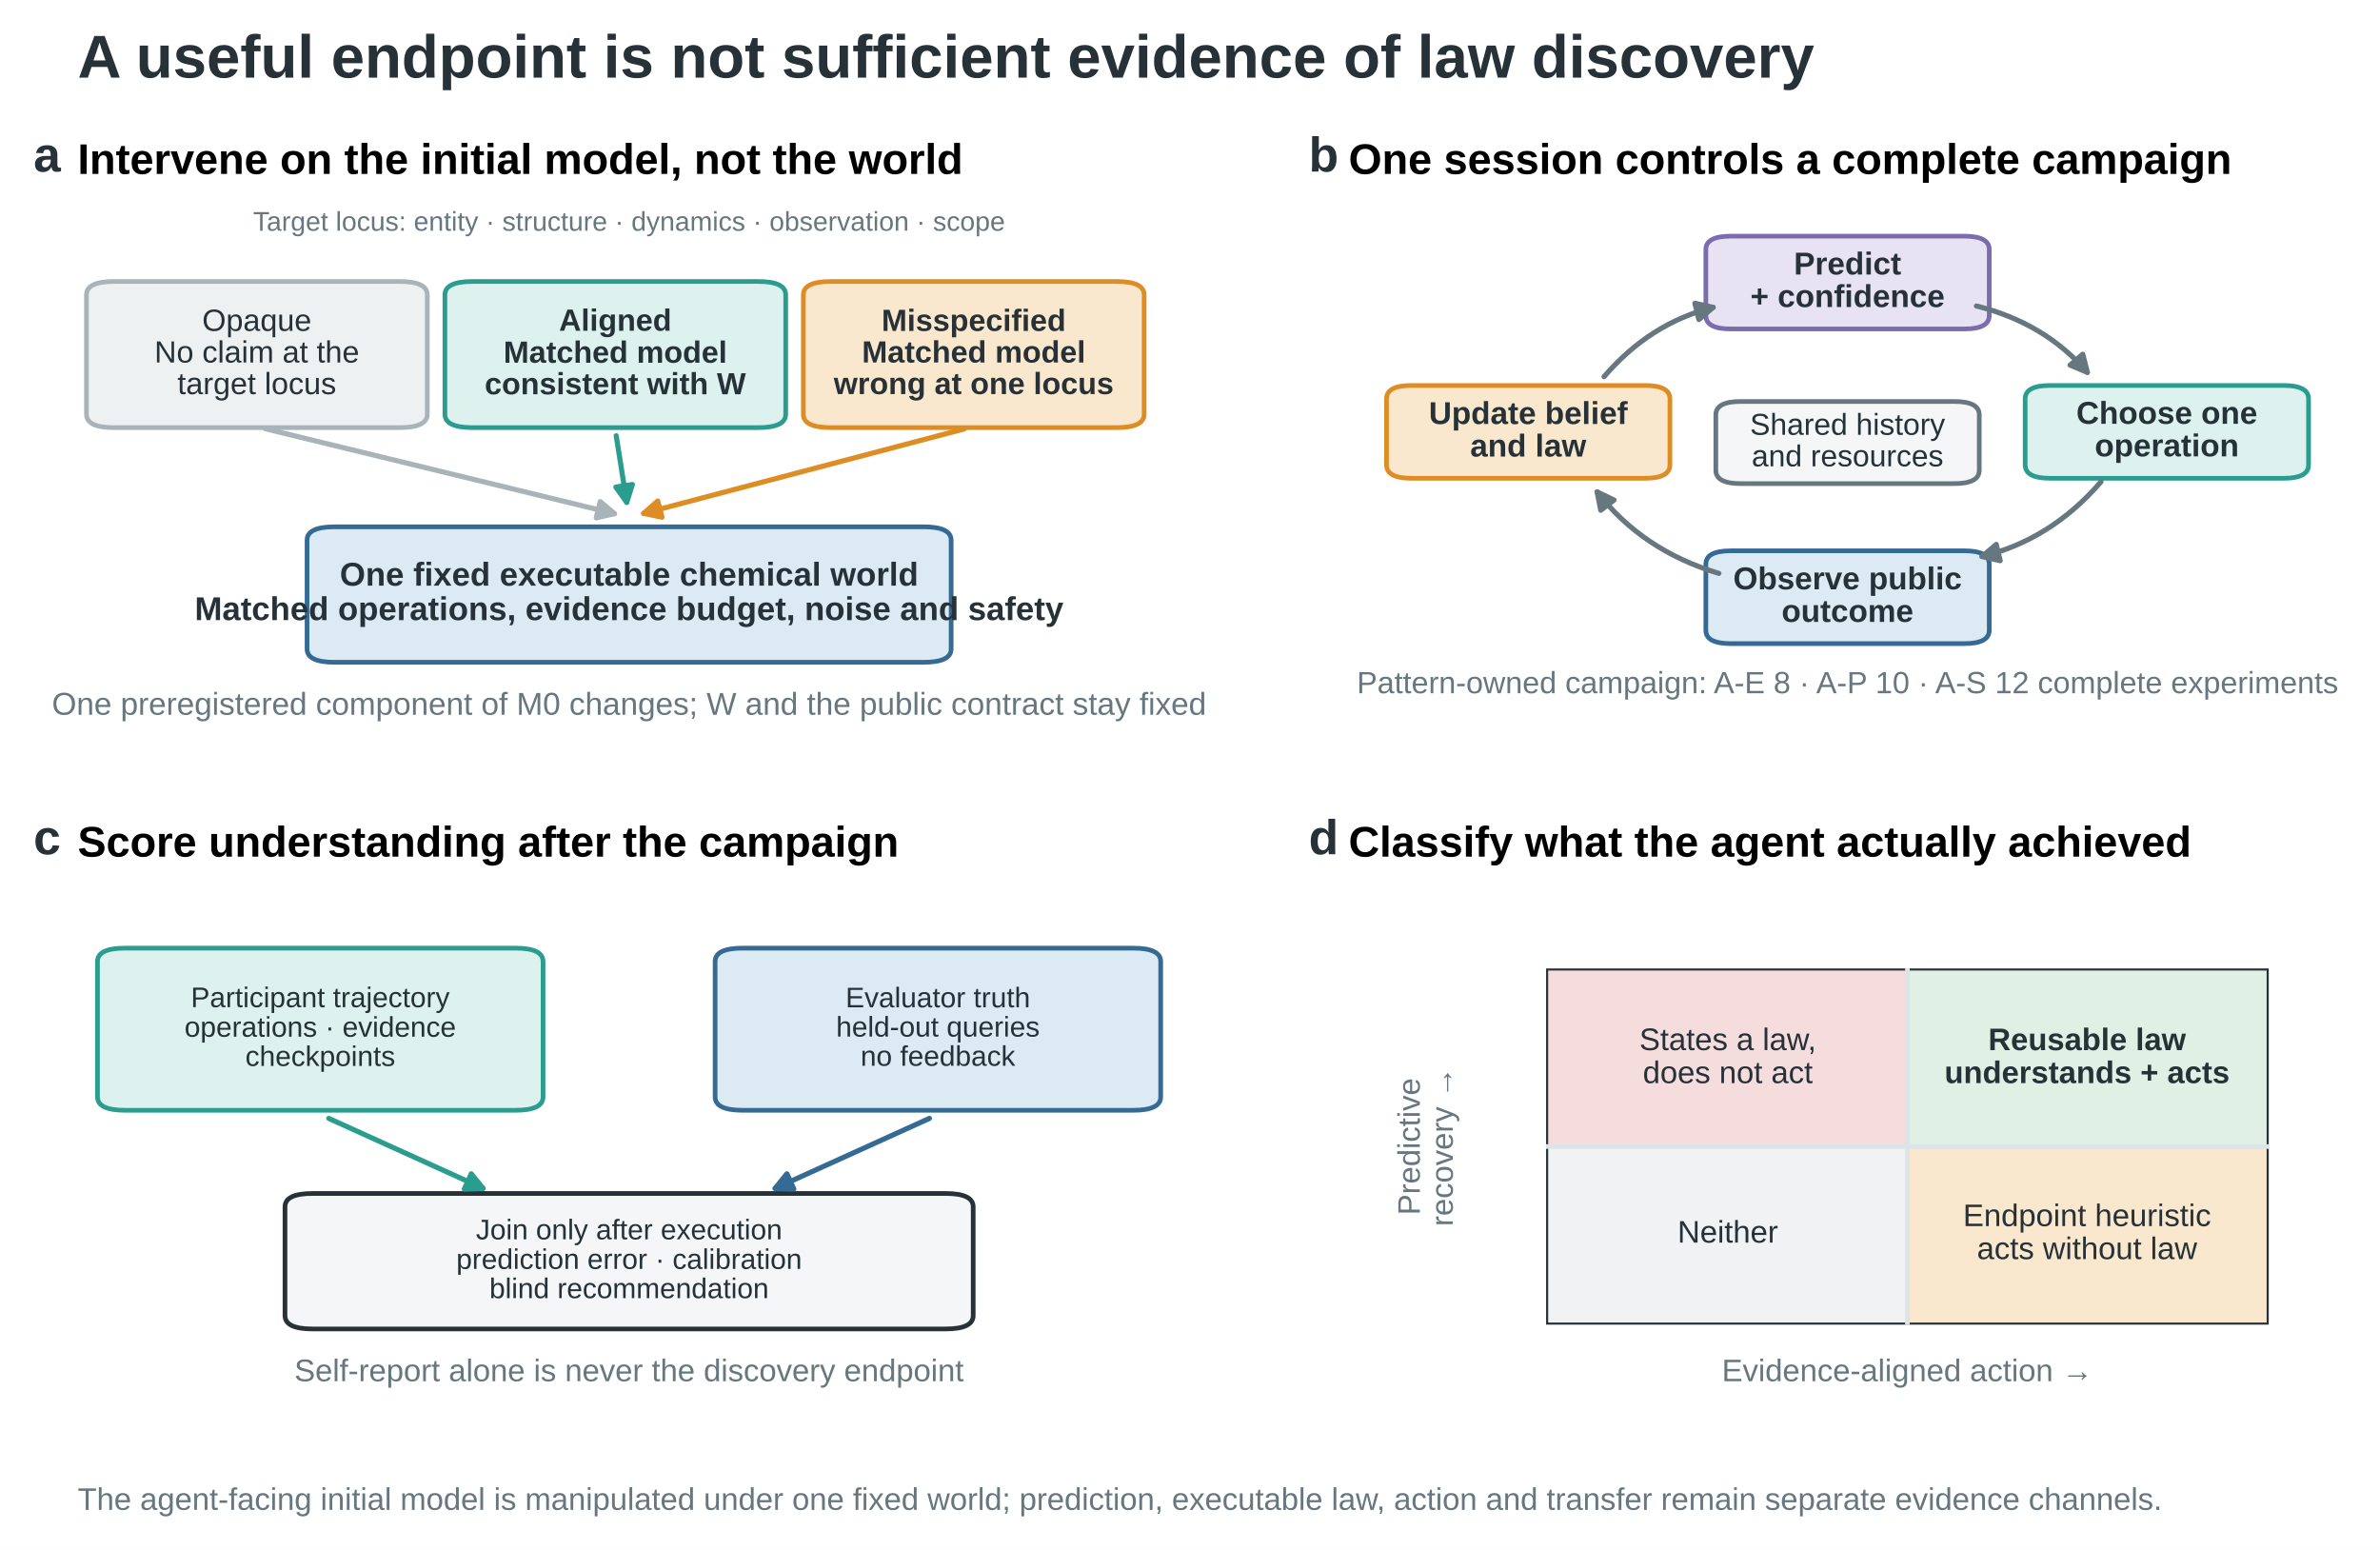
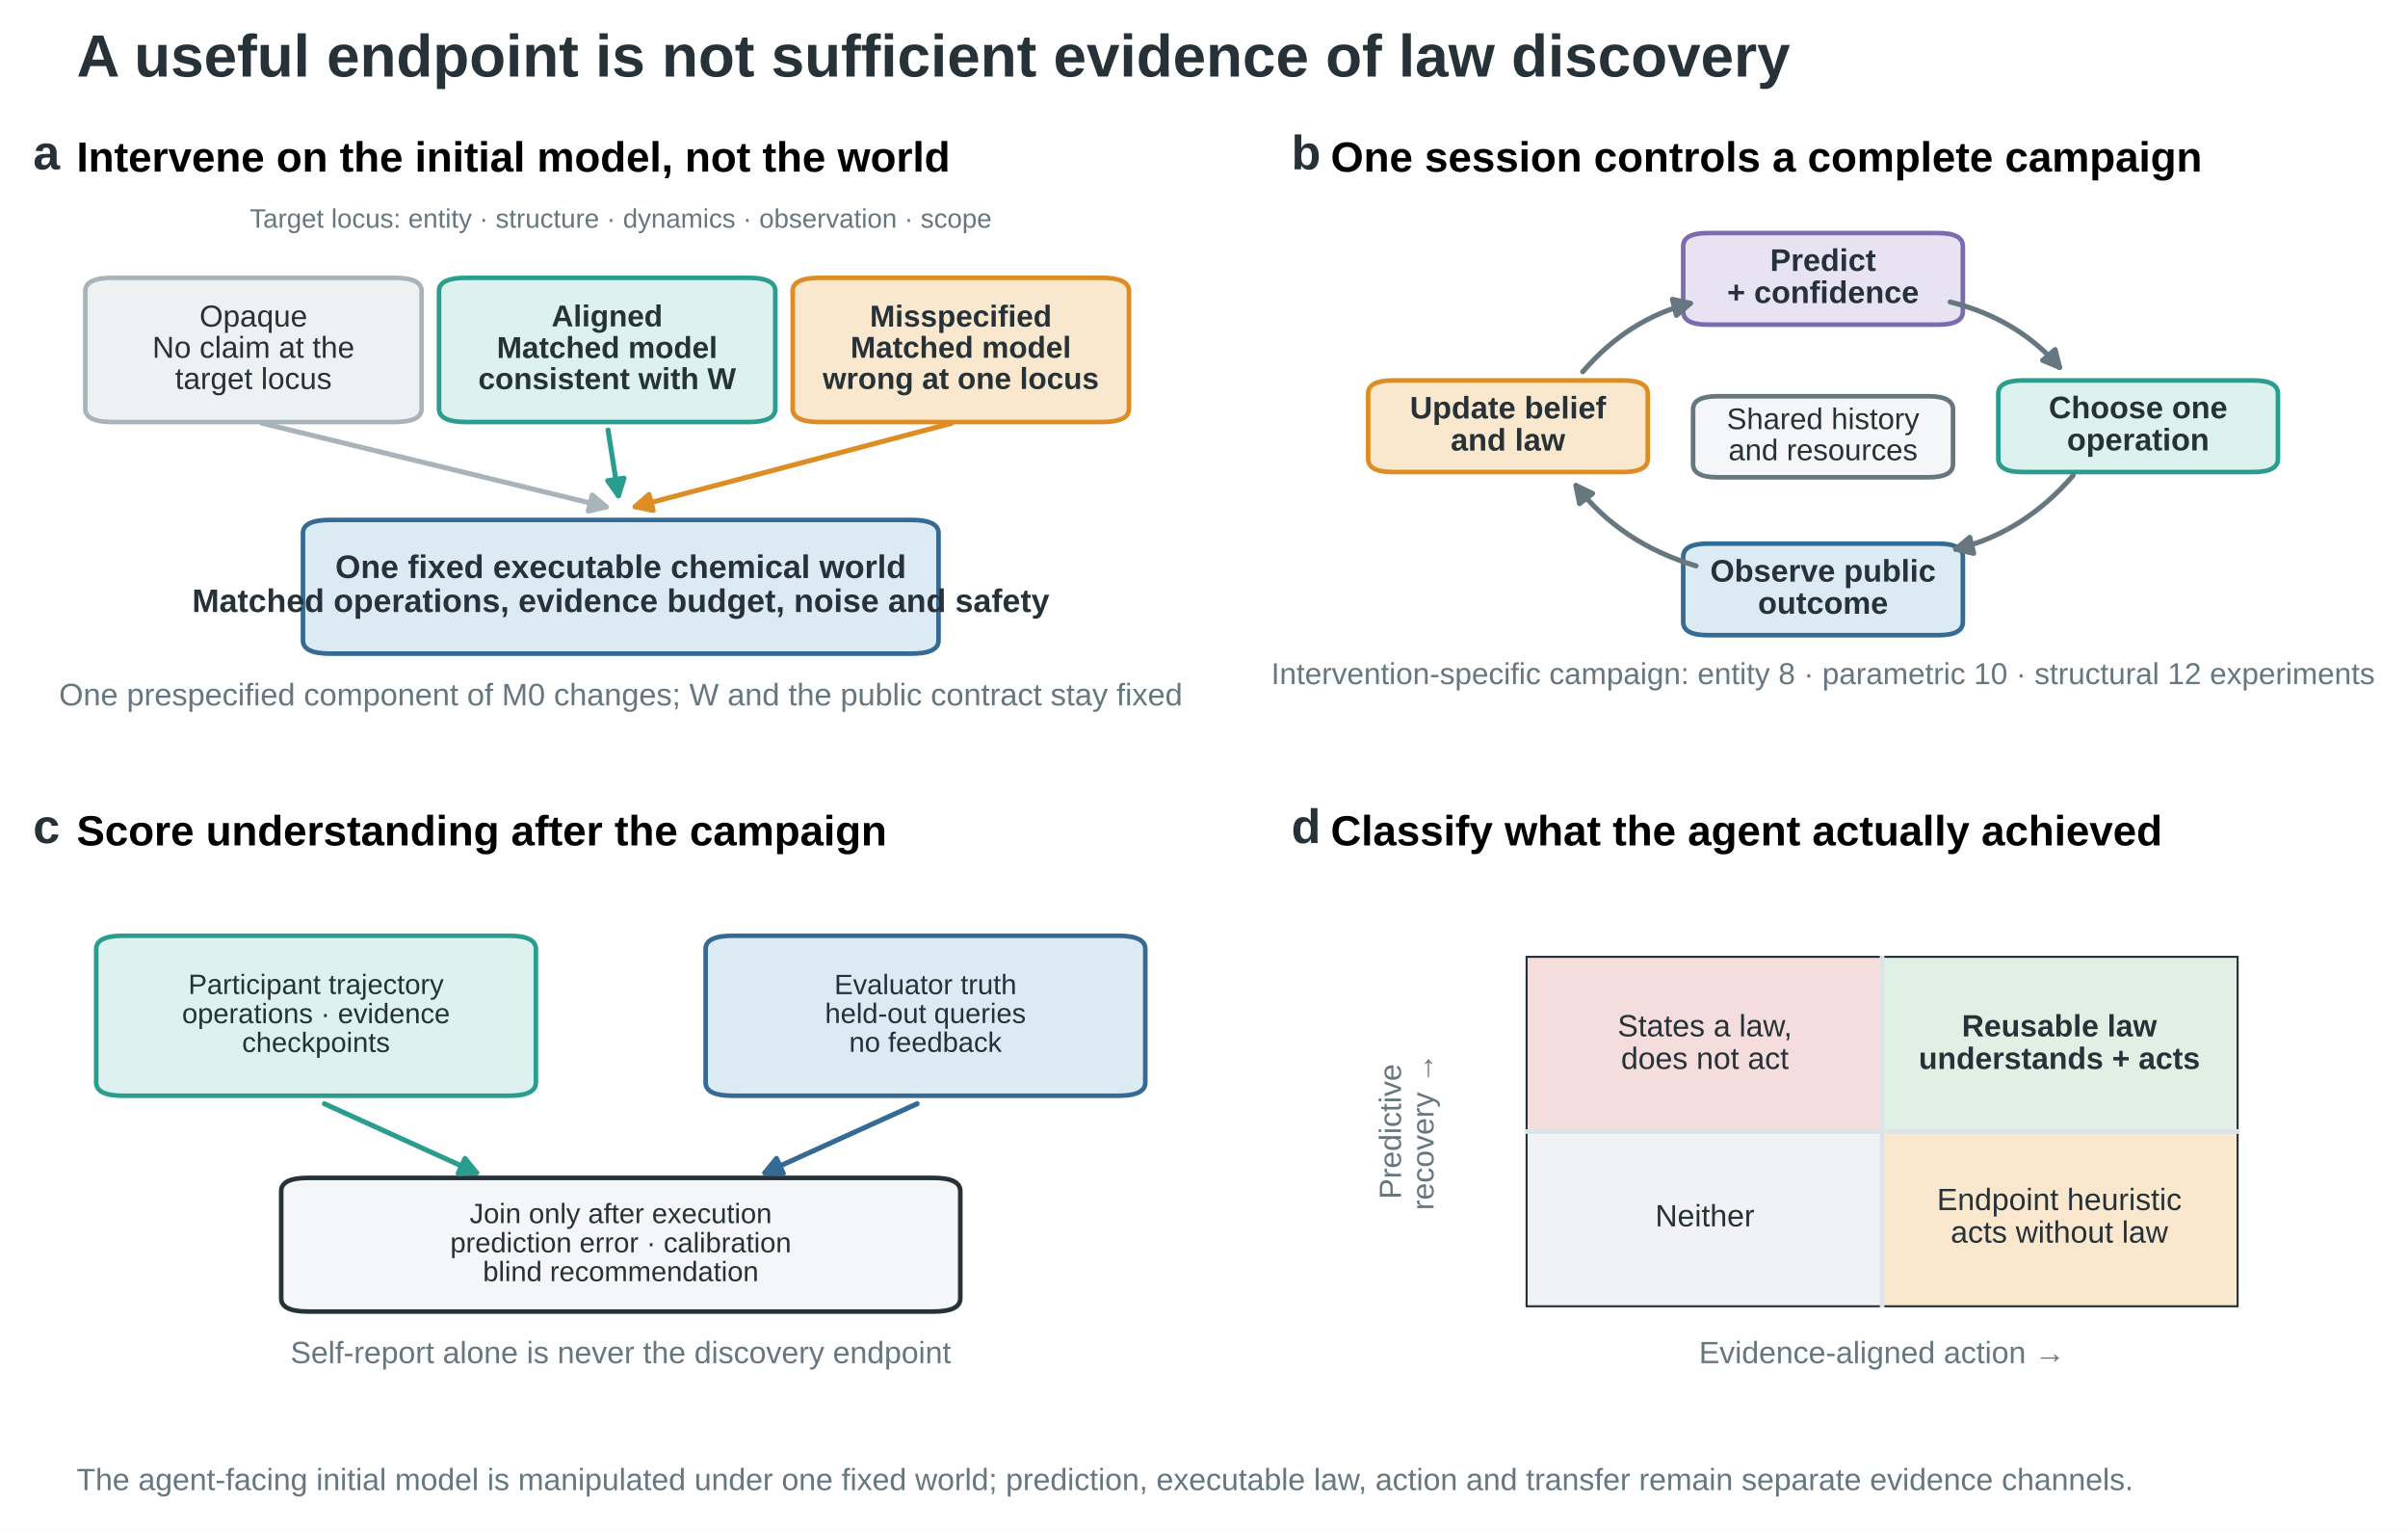
- <svg xmlns="http://www.w3.org/2000/svg" width="511.171pt" height="332.866pt" viewBox="0 0 511.171 332.866" version="1.1">
+ <svg xmlns="http://www.w3.org/2000/svg" width="524.138pt" height="332.866pt" viewBox="0 0 524.138 332.866" version="1.1">
  <defs>
    <style type="text/css">*{stroke-linejoin: round; stroke-linecap: butt}</style>
  </defs>
  <g id="figure_1">
    <g id="patch_1">
-       <path d="M 0 332.866 L 511.171 332.866 L 511.171 0 L 0 0 z " style="fill: #ffffff" />
+       <path d="M 0 332.866 L 524.138 332.866 L 524.138 0 L 0 0 z " style="fill: #ffffff" />
    </g>
    <g id="axes_1">
      <g id="patch_2">
        <path d="M 24.492 91.834 L 85.844 91.834 Q 91.766 91.834 91.766 88.97 L 91.766 63.314 Q 91.766 60.451 85.844 60.451 L 24.492 60.451 Q 18.57 60.451 18.57 63.314 L 18.57 88.97 Q 18.57 91.834 24.492 91.834 z " clip-path="url(#p7e78df8d4a)" style="fill: #eef1f2; stroke: #a8b4ba; stroke-linejoin: miter" />
      </g>
      <g id="patch_3">
        <path d="M 56.992 92.077 Q 95.083 101.341 131.98 110.314 " clip-path="url(#p7e78df8d4a)" style="fill: none; stroke: #a8b4ba; stroke-width: 1.1; stroke-linecap: round" />
        <path d="M 128.907 107.714 L 131.98 110.314 L 128.056 111.212 z " clip-path="url(#p7e78df8d4a)" style="fill: #a8b4ba; stroke: #a8b4ba; stroke-width: 1.1; stroke-linecap: round" />
      </g>
      <g id="patch_4">
        <path d="M 101.478 91.834 L 162.83 91.834 Q 168.752 91.834 168.752 88.97 L 168.752 63.314 Q 168.752 60.451 162.83 60.451 L 101.478 60.451 Q 95.556 60.451 95.556 63.314 L 95.556 88.97 Q 95.556 91.834 101.478 91.834 z " clip-path="url(#p7e78df8d4a)" style="fill: #ddf2ee; stroke: #2a9d8f; stroke-linejoin: miter" />
      </g>
      <g id="patch_5">
        <path d="M 132.348 93.578 Q 133.575 101.338 134.61 107.883 " clip-path="url(#p7e78df8d4a)" style="fill: none; stroke: #2a9d8f; stroke-width: 1.1; stroke-linecap: round" />
        <path d="M 135.826 104.046 L 134.61 107.883 L 132.27 104.609 z " clip-path="url(#p7e78df8d4a)" style="fill: #2a9d8f; stroke: #2a9d8f; stroke-width: 1.1; stroke-linecap: round" />
      </g>
      <g id="patch_6">
        <path d="M 178.464 91.834 L 239.816 91.834 Q 245.738 91.834 245.738 88.97 L 245.738 63.314 Q 245.738 60.451 239.816 60.451 L 178.464 60.451 Q 172.542 60.451 172.542 63.314 L 172.542 88.97 Q 172.542 91.834 178.464 91.834 z " clip-path="url(#p7e78df8d4a)" style="fill: #f9e8ce; stroke: #dd8d24; stroke-linejoin: miter" />
      </g>
      <g id="patch_7">
        <path d="M 207.087 92.115 Q 172.07 101.34 138.242 110.252 " clip-path="url(#p7e78df8d4a)" style="fill: none; stroke: #dd8d24; stroke-width: 1.1; stroke-linecap: round" />
        <path d="M 142.181 111.076 L 138.242 110.252 L 141.264 107.595 z " clip-path="url(#p7e78df8d4a)" style="fill: #dd8d24; stroke: #dd8d24; stroke-width: 1.1; stroke-linecap: round" />
      </g>
      <g id="patch_8">
        <path d="M 71.868 142.23 L 198.362 142.23 Q 204.284 142.23 204.284 139.367 L 204.284 116.001 Q 204.284 113.138 198.362 113.138 L 71.868 113.138 Q 65.946 113.138 65.946 116.001 L 65.946 139.367 Q 65.946 142.23 71.868 142.23 z " clip-path="url(#p7e78df8d4a)" style="fill: #dceaf4; stroke: #356a94; stroke-linejoin: miter" />
      </g>
      <g id="text_1">
        <text style="font-size: 5.8px; font-family: 'Arial', 'Helvetica', 'DejaVu Sans', sans-serif; text-anchor: middle; fill: #667780" x="135.115" y="49.546" transform="rotate(-0 135.1152 49.54625)">Target locus: entity · structure · dynamics · observation · scope</text>
      </g>
      <g id="text_2">
        <text style="font-size: 6.6px; font-family: 'Arial', 'Helvetica', 'DejaVu Sans', sans-serif; fill: #263238" transform="translate(43.42587 71.06041)">Opaque</text>
        <text style="font-size: 6.6px; font-family: 'Arial', 'Helvetica', 'DejaVu Sans', sans-serif; fill: #263238" transform="translate(33.16029 77.85218)">No claim at the</text>
        <text style="font-size: 6.6px; font-family: 'Arial', 'Helvetica', 'DejaVu Sans', sans-serif; fill: #263238" transform="translate(38.11029 84.64395)">target locus</text>
      </g>
      <g id="text_3">
        <text style="font-weight: 700; font-size: 6.6px; font-family: 'Arial', 'Helvetica', 'DejaVu Sans', sans-serif; fill: #263238" transform="translate(120.0556 71.02741)">Aligned</text>
        <text style="font-weight: 700; font-size: 6.6px; font-family: 'Arial', 'Helvetica', 'DejaVu Sans', sans-serif; fill: #263238" transform="translate(108.1359 77.89652)">Matched model</text>
        <text style="font-weight: 700; font-size: 6.6px; font-family: 'Arial', 'Helvetica', 'DejaVu Sans', sans-serif; fill: #263238" transform="translate(104.1063 84.67902)">consistent with W</text>
      </g>
      <g id="text_4">
        <text style="font-weight: 700; font-size: 6.6px; font-family: 'Arial', 'Helvetica', 'DejaVu Sans', sans-serif; fill: #263238" transform="translate(189.3356 71.06763)">Misspecified</text>
        <text style="font-weight: 700; font-size: 6.6px; font-family: 'Arial', 'Helvetica', 'DejaVu Sans', sans-serif; fill: #263238" transform="translate(185.1219 77.85012)">Matched model</text>
        <text style="font-weight: 700; font-size: 6.6px; font-family: 'Arial', 'Helvetica', 'DejaVu Sans', sans-serif; fill: #263238" transform="translate(179.0736 84.63261)">wrong at one locus</text>
      </g>
      <g id="text_5">
        <text style="font-weight: 700; font-size: 7.1px; font-family: 'Arial', 'Helvetica', 'DejaVu Sans', sans-serif; fill: #263238" transform="translate(72.97245 125.7795)">One fixed executable chemical world</text>
        <text style="font-weight: 700; font-size: 7.1px; font-family: 'Arial', 'Helvetica', 'DejaVu Sans', sans-serif; fill: #263238" transform="translate(41.81676 133.1762)">Matched operations, evidence budget, noise and safety</text>
      </g>
      <g id="text_6">
-         <text style="font-size: 6.8px; font-family: 'Arial', 'Helvetica', 'DejaVu Sans', sans-serif; text-anchor: middle; fill: #667780" x="135.115" y="153.498" transform="rotate(-0 135.1152 153.4983)">One preregistered component of M0 changes; W and the public contract stay fixed</text>
+         <text style="font-size: 6.8px; font-family: 'Arial', 'Helvetica', 'DejaVu Sans', sans-serif; text-anchor: middle; fill: #667780" x="135.115" y="153.498" transform="rotate(-0 135.1152 153.4983)">One prespecified component of M0 changes; W and the public contract stay fixed</text>
      </g>
      <g id="text_7">
        <text style="font-weight: 700; font-size: 10.5px; font-family: 'Arial', 'Helvetica', 'DejaVu Sans', sans-serif; text-anchor: start; fill: #263238" x="7.2" y="36.846" transform="rotate(-0 7.2 36.84578)">a</text>
      </g>
      <g id="text_8">
        <text style="font-weight: 700; font-size: 9.2px; font-family: 'Arial', 'Helvetica', 'DejaVu Sans', sans-serif; text-anchor: start" x="16.675" y="37.354" transform="rotate(-0 16.6752 37.354)">Intervene on the initial model, not the world</text>
      </g>
    </g>
    <g id="axes_2">
      <g id="patch_9">
        <path d="M 371.736 70.645 L 421.887 70.645 Q 427.245 70.645 427.245 67.781 L 427.245 53.579 Q 427.245 50.715 421.887 50.715 L 371.736 50.715 Q 366.378 50.715 366.378 53.579 L 366.378 67.781 Q 366.378 70.645 371.736 70.645 z " clip-path="url(#pbe5b9030df)" style="fill: #e8e3f3; stroke: #7b6cad; stroke-linejoin: miter" />
      </g>
      <g id="patch_10">
        <path d="M 440.318 102.715 L 490.469 102.715 Q 495.827 102.715 495.827 99.851 L 495.827 85.649 Q 495.827 82.786 490.469 82.786 L 440.318 82.786 Q 434.96 82.786 434.96 85.649 L 434.96 99.851 Q 434.96 102.715 440.318 102.715 z " clip-path="url(#pbe5b9030df)" style="fill: #ddf2ee; stroke: #2a9d8f; stroke-linejoin: miter" />
      </g>
      <g id="patch_11">
        <path d="M 371.736 138.221 L 421.887 138.221 Q 427.245 138.221 427.245 135.358 L 427.245 121.155 Q 427.245 118.292 421.887 118.292 L 371.736 118.292 Q 366.378 118.292 366.378 121.155 L 366.378 135.358 Q 366.378 138.221 371.736 138.221 z " clip-path="url(#pbe5b9030df)" style="fill: #dceaf4; stroke: #356a94; stroke-linejoin: miter" />
      </g>
      <g id="patch_12">
        <path d="M 303.153 102.715 L 353.304 102.715 Q 358.662 102.715 358.662 99.851 L 358.662 85.649 Q 358.662 82.786 353.304 82.786 L 303.153 82.786 Q 297.795 82.786 297.795 85.649 L 297.795 99.851 Q 297.795 102.715 303.153 102.715 z " clip-path="url(#pbe5b9030df)" style="fill: #f9e8ce; stroke: #dd8d24; stroke-linejoin: miter" />
      </g>
      <g id="patch_13">
        <path d="M 373.879 103.86 L 419.743 103.86 Q 425.101 103.86 425.101 100.997 L 425.101 89.085 Q 425.101 86.222 419.743 86.222 L 373.879 86.222 Q 368.521 86.222 368.521 89.085 L 368.521 100.997 Q 368.521 103.86 373.879 103.86 z " clip-path="url(#pbe5b9030df)" style="fill: #f4f6f7; stroke: #667780; stroke-linejoin: miter" />
      </g>
      <g id="patch_14">
        <path d="M 424.483 65.71 Q 439.217 69.385 448.315 79.969 " clip-path="url(#pbe5b9030df)" style="fill: none; stroke: #667780; stroke-width: 1.1; stroke-linecap: round" />
        <path d="M 447.333 76.066 L 448.315 79.969 L 444.603 78.412 z " clip-path="url(#pbe5b9030df)" style="fill: #667780; stroke: #667780; stroke-width: 1.1; stroke-linecap: round" />
      </g>
      <g id="patch_15">
        <path d="M 451.255 103.45 Q 440.496 115.925 425.68 119.512 " clip-path="url(#pbe5b9030df)" style="fill: none; stroke: #667780; stroke-width: 1.1; stroke-linecap: round" />
        <path d="M 429.602 120.415 L 425.68 119.512 L 428.755 116.916 z " clip-path="url(#pbe5b9030df)" style="fill: #667780; stroke: #667780; stroke-width: 1.1; stroke-linecap: round" />
      </g>
      <g id="patch_16">
        <path d="M 369.171 123.137 Q 352.746 118.237 343.032 105.636 " clip-path="url(#pbe5b9030df)" style="fill: none; stroke: #667780; stroke-width: 1.1; stroke-linecap: round" />
        <path d="M 343.805 109.586 L 343.032 105.636 L 346.656 107.388 z " clip-path="url(#pbe5b9030df)" style="fill: #667780; stroke: #667780; stroke-width: 1.1; stroke-linecap: round" />
      </g>
      <g id="patch_17">
        <path d="M 344.509 80.898 Q 354.409 69.383 367.951 66.006 " clip-path="url(#pbe5b9030df)" style="fill: none; stroke: #667780; stroke-width: 1.1; stroke-linecap: round" />
        <path d="M 364.022 65.13 L 367.951 66.006 L 364.893 68.624 z " clip-path="url(#pbe5b9030df)" style="fill: #667780; stroke: #667780; stroke-width: 1.1; stroke-linecap: round" />
      </g>
      <g id="text_9">
        <text style="font-weight: 700; font-size: 6.8px; font-family: 'Arial', 'Helvetica', 'DejaVu Sans', sans-serif; fill: #263238" transform="translate(385.2852 58.94857)">Predict</text>
        <text style="font-weight: 700; font-size: 6.8px; font-family: 'Arial', 'Helvetica', 'DejaVu Sans', sans-serif; fill: #263238" transform="translate(375.9347 65.93659)">+ confidence</text>
      </g>
      <g id="text_10">
        <text style="font-weight: 700; font-size: 6.8px; font-family: 'Arial', 'Helvetica', 'DejaVu Sans', sans-serif; fill: #263238" transform="translate(445.9382 91.01889)">Choose one</text>
        <text style="font-weight: 700; font-size: 6.8px; font-family: 'Arial', 'Helvetica', 'DejaVu Sans', sans-serif; fill: #263238" transform="translate(449.9055 98.00691)">operation</text>
      </g>
      <g id="text_11">
        <text style="font-weight: 700; font-size: 6.8px; font-family: 'Arial', 'Helvetica', 'DejaVu Sans', sans-serif; fill: #263238" transform="translate(372.2494 126.5667)">Observe public</text>
        <text style="font-weight: 700; font-size: 6.8px; font-family: 'Arial', 'Helvetica', 'DejaVu Sans', sans-serif; fill: #263238" transform="translate(382.6444 133.5548)">outcome</text>
      </g>
      <g id="text_12">
        <text style="font-weight: 700; font-size: 6.8px; font-family: 'Arial', 'Helvetica', 'DejaVu Sans', sans-serif; fill: #263238" transform="translate(306.8826 91.06033)">Update belief</text>
        <text style="font-weight: 700; font-size: 6.8px; font-family: 'Arial', 'Helvetica', 'DejaVu Sans', sans-serif; fill: #263238" transform="translate(315.7604 98.04835)">and law</text>
      </g>
      <g id="text_13">
        <text style="font-size: 6.5px; font-family: 'Arial', 'Helvetica', 'DejaVu Sans', sans-serif; fill: #263238" transform="translate(375.8573 93.37839)">Shared history</text>
        <text style="font-size: 6.5px; font-family: 'Arial', 'Helvetica', 'DejaVu Sans', sans-serif; fill: #263238" transform="translate(376.2179 100.1434)">and resources</text>
      </g>
      <g id="text_14">
-         <text style="font-size: 6.6px; font-family: 'Arial', 'Helvetica', 'DejaVu Sans', sans-serif; text-anchor: middle; fill: #667780" x="396.811" y="148.873" transform="rotate(-0 396.8112 148.8733)">Pattern-owned campaign: A-E 8 · A-P 10 · A-S 12 complete experiments</text>
+         <text style="font-size: 6.6px; font-family: 'Arial', 'Helvetica', 'DejaVu Sans', sans-serif; text-anchor: middle; fill: #667780" x="396.811" y="148.873" transform="rotate(-0 396.8112 148.8733)">Intervention-specific campaign: entity 8 · parametric 10 · structural 12 experiments</text>
      </g>
      <g id="text_15">
        <text style="font-weight: 700; font-size: 10.5px; font-family: 'Arial', 'Helvetica', 'DejaVu Sans', sans-serif; text-anchor: start; fill: #263238" x="281.078" y="36.846" transform="rotate(-0 281.0784 36.84578)">b</text>
      </g>
      <g id="text_16">
        <text style="font-weight: 700; font-size: 9.2px; font-family: 'Arial', 'Helvetica', 'DejaVu Sans', sans-serif; text-anchor: start" x="289.651" y="37.354" transform="rotate(-0 289.6512 37.354)">One session controls a complete campaign</text>
      </g>
    </g>
    <g id="axes_3">
      <g id="patch_18">
        <path d="M 26.861 238.441 L 110.717 238.441 Q 116.639 238.441 116.639 235.578 L 116.639 206.485 Q 116.639 203.622 110.717 203.622 L 26.861 203.622 Q 20.939 203.622 20.939 206.485 L 20.939 235.578 Q 20.939 238.441 26.861 238.441 z " clip-path="url(#p0970078959)" style="fill: #ddf2ee; stroke: #2a9d8f; stroke-linejoin: miter" />
      </g>
      <g id="patch_19">
        <path d="M 159.514 238.441 L 243.369 238.441 Q 249.291 238.441 249.291 235.578 L 249.291 206.485 Q 249.291 203.622 243.369 203.622 L 159.514 203.622 Q 153.592 203.622 153.592 206.485 L 153.592 235.578 Q 153.592 238.441 159.514 238.441 z " clip-path="url(#p0970078959)" style="fill: #dceaf4; stroke: #356a94; stroke-linejoin: miter" />
      </g>
      <g id="patch_20">
        <path d="M 67.131 285.401 L 203.1 285.401 Q 209.022 285.401 209.022 282.538 L 209.022 259.172 Q 209.022 256.309 203.1 256.309 L 67.131 256.309 Q 61.209 256.309 61.209 259.172 L 61.209 282.538 Q 61.209 285.401 67.131 285.401 z " clip-path="url(#p0970078959)" style="fill: #f4f6f7; stroke: #263238; stroke-linejoin: miter" />
      </g>
      <g id="patch_21">
        <path d="M 70.609 240.183 Q 87.74 247.948 103.75 255.206 " clip-path="url(#p0970078959)" style="fill: none; stroke: #2a9d8f; stroke-width: 1.1; stroke-linecap: round" />
        <path d="M 101.215 252.08 L 103.75 255.206 L 99.728 255.359 z " clip-path="url(#p0970078959)" style="fill: #2a9d8f; stroke: #2a9d8f; stroke-width: 1.1; stroke-linecap: round" />
      </g>
      <g id="patch_22">
        <path d="M 199.621 240.183 Q 182.49 247.948 166.48 255.206 " clip-path="url(#p0970078959)" style="fill: none; stroke: #356a94; stroke-width: 1.1; stroke-linecap: round" />
        <path d="M 170.502 255.359 L 166.48 255.206 L 169.016 252.08 z " clip-path="url(#p0970078959)" style="fill: #356a94; stroke: #356a94; stroke-width: 1.1; stroke-linecap: round" />
      </g>
      <g id="text_17">
        <text style="font-size: 6.1px; font-family: 'Arial', 'Helvetica', 'DejaVu Sans', sans-serif; fill: #263238" transform="translate(40.99043 216.2954)">Participant trajectory</text>
        <text style="font-size: 6.1px; font-family: 'Arial', 'Helvetica', 'DejaVu Sans', sans-serif; fill: #263238" transform="translate(39.62842 222.6442)">operations · evidence</text>
        <text style="font-size: 6.1px; font-family: 'Arial', 'Helvetica', 'DejaVu Sans', sans-serif; fill: #263238" transform="translate(52.68337 228.9214)">checkpoints</text>
      </g>
      <g id="text_18">
        <text style="font-size: 6.1px; font-family: 'Arial', 'Helvetica', 'DejaVu Sans', sans-serif; fill: #263238" transform="translate(181.6075 216.3312)">Evaluator truth</text>
        <text style="font-size: 6.1px; font-family: 'Arial', 'Helvetica', 'DejaVu Sans', sans-serif; fill: #263238" transform="translate(179.5707 222.6084)">held-out queries</text>
        <text style="font-size: 6.1px; font-family: 'Arial', 'Helvetica', 'DejaVu Sans', sans-serif; fill: #263238" transform="translate(184.8243 228.8857)">no feedback</text>
      </g>
      <g id="text_19">
        <text style="font-size: 6.1px; font-family: 'Arial', 'Helvetica', 'DejaVu Sans', sans-serif; fill: #263238" transform="translate(102.2257 266.1561)">Join only after execution</text>
        <text style="font-size: 6.1px; font-family: 'Arial', 'Helvetica', 'DejaVu Sans', sans-serif; fill: #263238" transform="translate(97.99384 272.5049)">prediction error · calibration</text>
        <text style="font-size: 6.1px; font-family: 'Arial', 'Helvetica', 'DejaVu Sans', sans-serif; fill: #263238" transform="translate(105.1089 278.7821)">blind recommendation</text>
      </g>
      <g id="text_20">
        <text style="font-size: 6.7px; font-family: 'Arial', 'Helvetica', 'DejaVu Sans', sans-serif; text-anchor: middle; fill: #667780" x="135.115" y="296.626" transform="rotate(-0 135.1152 296.6258)">Self-report alone is never the discovery endpoint</text>
      </g>
      <g id="text_21">
        <text style="font-weight: 700; font-size: 10.5px; font-family: 'Arial', 'Helvetica', 'DejaVu Sans', sans-serif; text-anchor: start; fill: #263238" x="7.2" y="183.453" transform="rotate(-0 7.2 183.4529)">c</text>
      </g>
      <g id="text_22">
        <text style="font-weight: 700; font-size: 9.2px; font-family: 'Arial', 'Helvetica', 'DejaVu Sans', sans-serif; text-anchor: start" x="16.675" y="183.961" transform="rotate(-0 16.6752 183.9612)">Score understanding after the campaign</text>
      </g>
    </g>
    <g id="axes_4">
      <g id="patch_23">
        <path d="M 332.515 284.027 L 486.826 284.027 L 486.826 208.432 L 332.515 208.432 L 332.515 284.027 z " clip-path="url(#pc443c9c836)" style="fill: none; stroke: #263238; stroke-width: 0.9; stroke-linejoin: miter" />
      </g>
      <g id="patch_24">
        <path d="M 332.515 246.23 L 409.67 246.23 L 409.67 208.432 L 332.515 208.432 z " clip-path="url(#pc443c9c836)" style="fill: #f5dddd" />
      </g>
      <g id="patch_25">
        <path d="M 409.67 246.23 L 486.826 246.23 L 486.826 208.432 L 409.67 208.432 z " clip-path="url(#pc443c9c836)" style="fill: #e1f0e5" />
      </g>
      <g id="patch_26">
        <path d="M 332.515 284.027 L 409.67 284.027 L 409.67 246.23 L 332.515 246.23 z " clip-path="url(#pc443c9c836)" style="fill: #f0f2f3" />
      </g>
      <g id="patch_27">
        <path d="M 409.67 284.027 L 486.826 284.027 L 486.826 246.23 L 409.67 246.23 z " clip-path="url(#pc443c9c836)" style="fill: #f9e8ce" />
      </g>
      <g id="line2d_1">
        <path d="M 409.67 284.027 L 409.67 208.432 " clip-path="url(#pc443c9c836)" style="fill: none; stroke: #dce4e8; stroke-linecap: square" />
      </g>
      <g id="line2d_2">
        <path d="M 332.515 246.23 L 486.826 246.23 " clip-path="url(#pc443c9c836)" style="fill: none; stroke: #dce4e8; stroke-linecap: square" />
      </g>
      <g id="text_23">
        <text style="font-size: 6.7px; font-family: 'Arial', 'Helvetica', 'DejaVu Sans', sans-serif; fill: #263238" transform="translate(352.0988 225.5198)">States a law,</text>
        <text style="font-size: 6.7px; font-family: 'Arial', 'Helvetica', 'DejaVu Sans', sans-serif; fill: #263238" transform="translate(352.8426 232.6063)">does not act</text>
      </g>
      <g id="text_24">
        <text style="font-weight: 700; font-size: 6.7px; font-family: 'Arial', 'Helvetica', 'DejaVu Sans', sans-serif; fill: #263238" transform="translate(427.0242 225.5292)">Reusable law</text>
        <text style="font-weight: 700; font-size: 6.7px; font-family: 'Arial', 'Helvetica', 'DejaVu Sans', sans-serif; fill: #263238" transform="translate(417.6243 232.6063)">understands + acts</text>
      </g>
      <g id="text_25">
        <text style="font-size: 6.7px; font-family: 'Arial', 'Helvetica', 'DejaVu Sans', sans-serif; text-anchor: middle; fill: #263238" x="371.093" y="266.86" transform="rotate(-0 371.0928 266.8602)">Neither</text>
      </g>
      <g id="text_26">
        <text style="font-size: 6.7px; font-family: 'Arial', 'Helvetica', 'DejaVu Sans', sans-serif; fill: #263238" transform="translate(421.6197 263.317)">Endpoint heuristic</text>
        <text style="font-size: 6.7px; font-family: 'Arial', 'Helvetica', 'DejaVu Sans', sans-serif; fill: #263238" transform="translate(424.6028 270.4035)">acts without law</text>
      </g>
      <g id="text_27">
        <text style="font-size: 6.7px; font-family: 'Arial', 'Helvetica', 'DejaVu Sans', sans-serif; text-anchor: middle; fill: #667780" x="409.67" y="296.626" transform="rotate(-0 409.6704 296.6258)">Evidence-aligned action →</text>
      </g>
      <g id="text_28">
        <text style="font-size: 6.7px; font-family: 'Arial', 'Helvetica', 'DejaVu Sans', sans-serif; fill: #667780" transform="translate(304.9463 260.9376) rotate(-90)">Predictive</text>
        <text style="font-size: 6.7px; font-family: 'Arial', 'Helvetica', 'DejaVu Sans', sans-serif; fill: #667780" transform="translate(312.0328 263.3549) rotate(-90)">recovery →</text>
      </g>
      <g id="text_29">
        <text style="font-weight: 700; font-size: 10.5px; font-family: 'Arial', 'Helvetica', 'DejaVu Sans', sans-serif; text-anchor: start; fill: #263238" x="281.078" y="183.453" transform="rotate(-0 281.0784 183.4529)">d</text>
      </g>
      <g id="text_30">
        <text style="font-weight: 700; font-size: 9.2px; font-family: 'Arial', 'Helvetica', 'DejaVu Sans', sans-serif; text-anchor: start" x="289.651" y="183.961" transform="rotate(-0 289.6512 183.9612)">Classify what the agent actually achieved</text>
      </g>
    </g>
    <g id="text_31">
      <text style="font-weight: 700; font-size: 13px; font-family: 'Arial', 'Helvetica', 'DejaVu Sans', sans-serif; text-anchor: start; fill: #263238" x="16.675" y="16.664" transform="rotate(-0 16.6752 16.66359)">A useful endpoint is not sufficient evidence of law discovery</text>
    </g>
    <g id="text_32">
      <text style="font-size: 6.7px; font-family: 'Arial', 'Helvetica', 'DejaVu Sans', sans-serif; text-anchor: start; fill: #667780" x="16.675" y="324.256" transform="rotate(-0 16.6752 324.2556)">The agent-facing initial model is manipulated under one fixed world; prediction, executable law, action and transfer remain separate evidence channels.</text>
    </g>
  </g>
  <defs>
    <clipPath id="p7e78df8d4a">
      <rect x="16.675" y="42.354" width="236.88" height="114.537" />
    </clipPath>
    <clipPath id="pbe5b9030df">
      <rect x="289.651" y="42.354" width="214.32" height="114.537" />
    </clipPath>
    <clipPath id="p0970078959">
      <rect x="16.675" y="188.961" width="236.88" height="114.537" />
    </clipPath>
    <clipPath id="pc443c9c836">
      <rect x="289.651" y="188.961" width="214.32" height="114.537" />
    </clipPath>
  </defs>
</svg>
